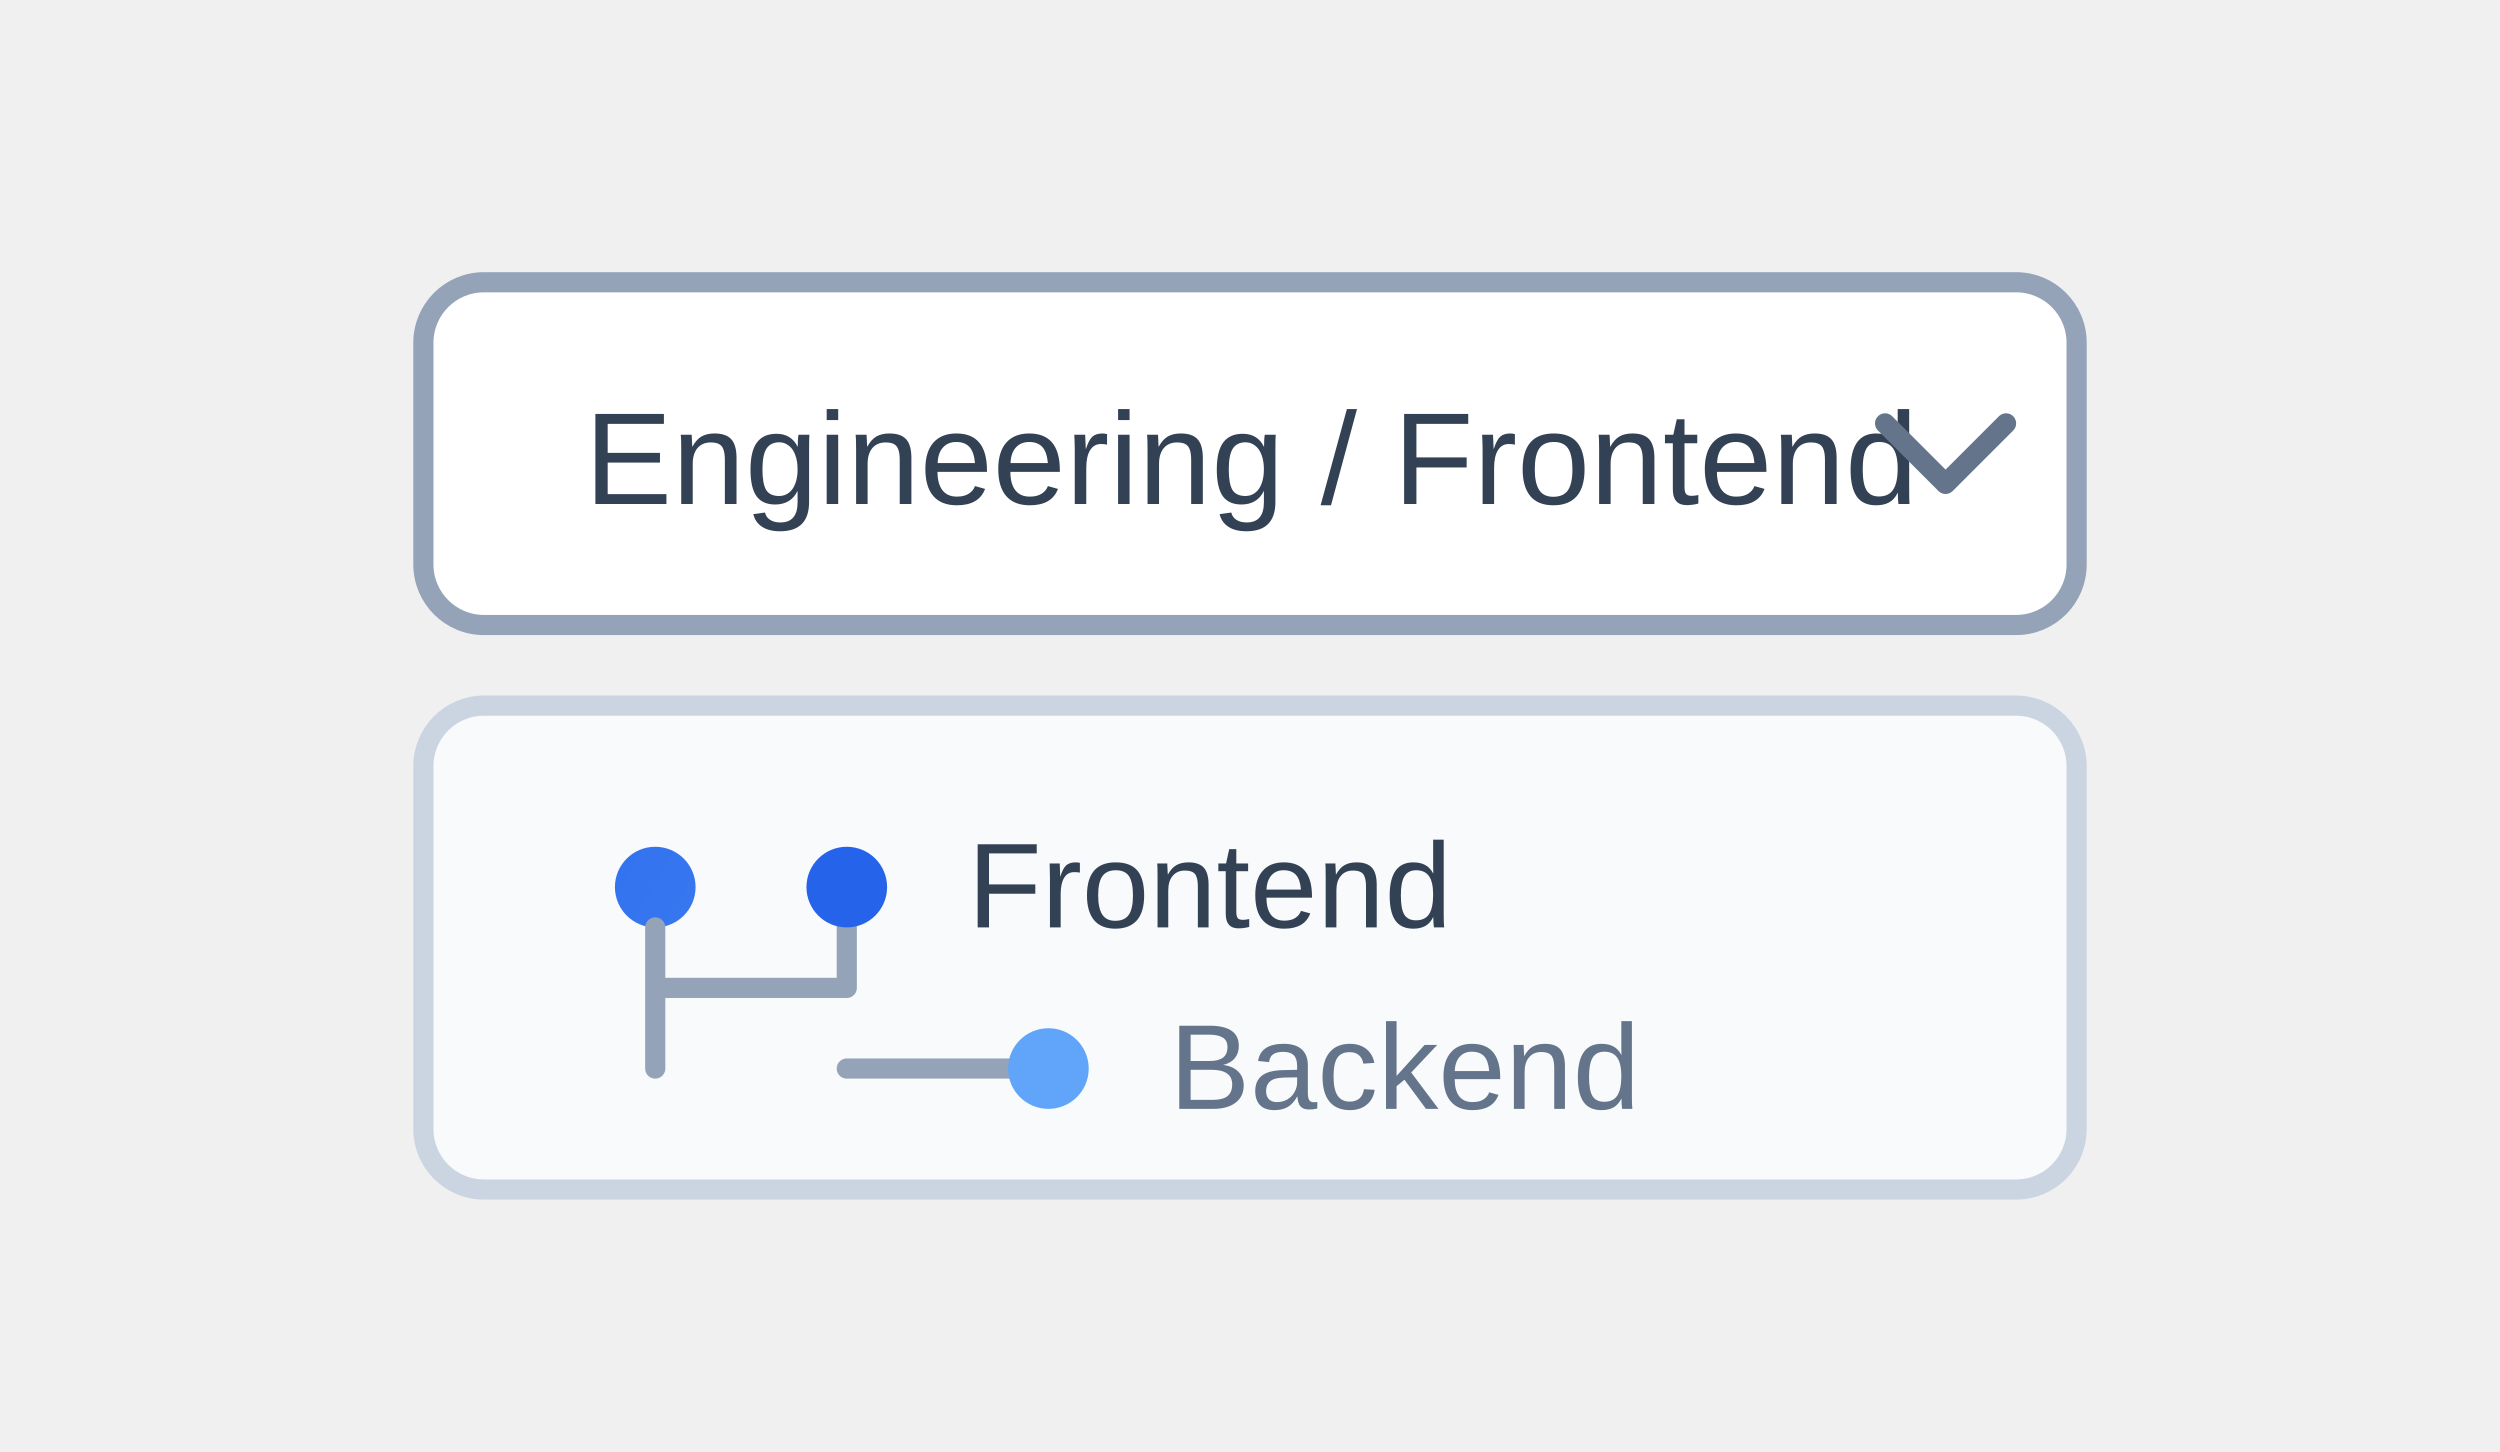
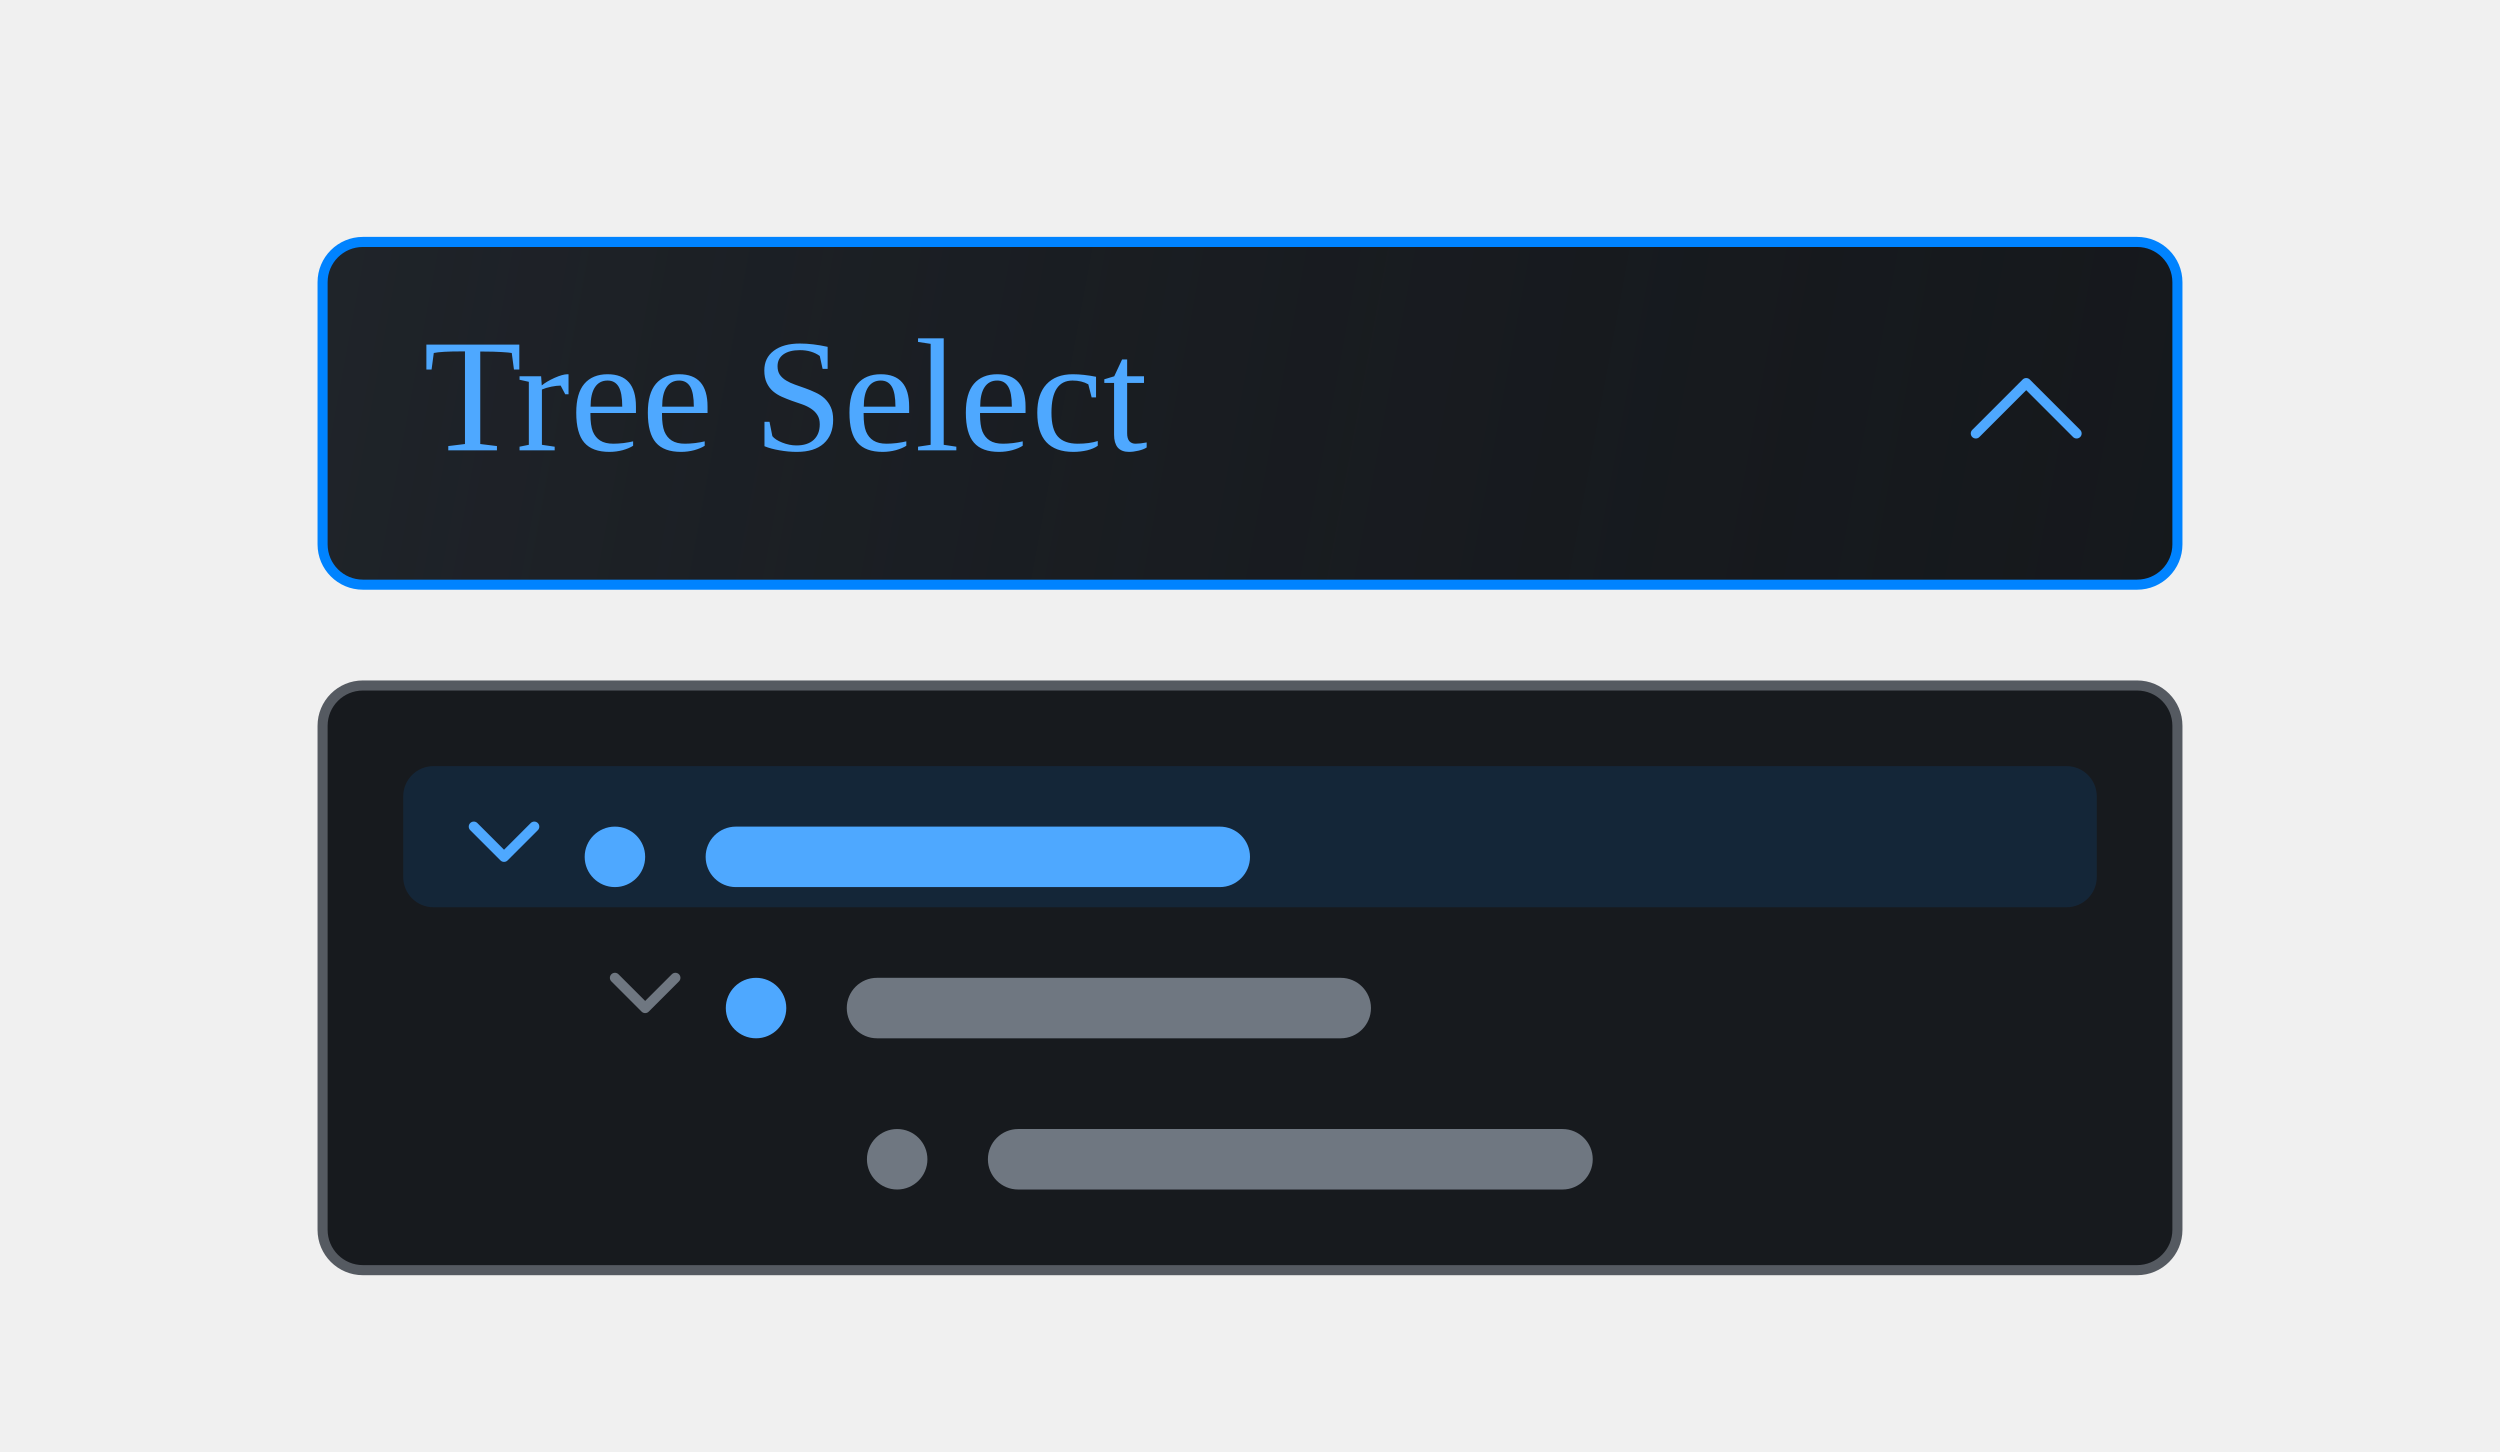
<svg xmlns="http://www.w3.org/2000/svg" width="248" height="144" viewBox="0 0 248 144" fill="none">
+   <rect x="32" y="24" width="184" height="34" rx="4" fill="#171A1E" />
+   <rect x="32" y="24" width="184" height="34" rx="4" fill="url(#fl-tree-select-shell)" />
+   <rect x="32" y="24" width="184" height="34" rx="4" stroke="#0083FF" />
+   <text x="42" y="41" dominant-baseline="middle" fill="#4EA8FF" font-size="16" font-weight="500">
+     Tree Select
+   </text>
+   <path d="M196 43L201 38L206 43" stroke="#4EA8FF" stroke-linecap="round" stroke-linejoin="round" />
+   <rect x="32" y="68" width="184" height="58" rx="4" fill="#171A1E" />
+   <rect x="32" y="68" width="184" height="58" rx="4" stroke="#555A61" />
+   <rect x="40" y="76" width="168" height="14" rx="3" fill="#0083FF" fill-opacity=".12" />
+   <path d="M47 82L50 85L53 82" stroke="#4EA8FF" stroke-linecap="round" stroke-linejoin="round" />
+   <circle cx="61" cy="85" r="3" fill="#4EA8FF" />
+   <rect x="70" y="82" width="54" height="6" rx="3" fill="#4EA8FF" />
+   <path d="M61 97L64 100L67 97" stroke="#6F7781" stroke-linecap="round" stroke-linejoin="round" />
+   <circle cx="75" cy="100" r="3" fill="#4EA8FF" />
+   <rect x="84" y="97" width="52" height="6" rx="3" fill="#6F7781" />
+   <circle cx="89" cy="115" r="3" fill="#6F7781" />
+   <rect x="98" y="112" width="60" height="6" rx="3" fill="#6F7781" />
  <defs>
-     <linearGradient id="treeSelectPreviewBlue" x1="44" y1="26" x2="204" y2="118" gradientUnits="userSpaceOnUse">
-       <stop stop-color="#2563EB" />
-       <stop offset="1" stop-color="#60A5FA" />
+     <linearGradient id="fl-tree-select-shell" x1="32" y1="24" x2="216" y2="58" gradientUnits="userSpaceOnUse">
+       <stop stop-color="#2A3038" stop-opacity=".44" />
+       <stop offset="1" stop-color="#0E1115" stop-opacity=".16" />
    </linearGradient>
  </defs>
-   <rect x="42" y="28" width="164" height="34" rx="6" fill="#FFFFFF" stroke="#94A3B8" stroke-width="2" />
-   <text x="58" y="50" fill="#334155" font-family="Arial, sans-serif" font-size="13">Engineering / Frontend</text>
-   <path d="M187 42L193 48L199 42" stroke="#64748B" stroke-width="2" stroke-linecap="round" stroke-linejoin="round" />
-   <rect x="42" y="70" width="164" height="48" rx="6" fill="#F8FAFC" stroke="#CBD5E1" stroke-width="2" />
-   <circle cx="65" cy="88" r="4" fill="url(#treeSelectPreviewBlue)" />
-   <path d="M65 92V106M65 98H84M84 98V88M84 106H104" stroke="#94A3B8" stroke-width="2" stroke-linecap="round" />
-   <circle cx="84" cy="88" r="4" fill="#2563EB" />
-   <circle cx="104" cy="106" r="4" fill="#60A5FA" />
-   <text x="96" y="92" fill="#334155" font-family="Arial, sans-serif" font-size="12">Frontend</text>
-   <text x="116" y="110" fill="#64748B" font-family="Arial, sans-serif" font-size="12">Backend</text>
</svg>
